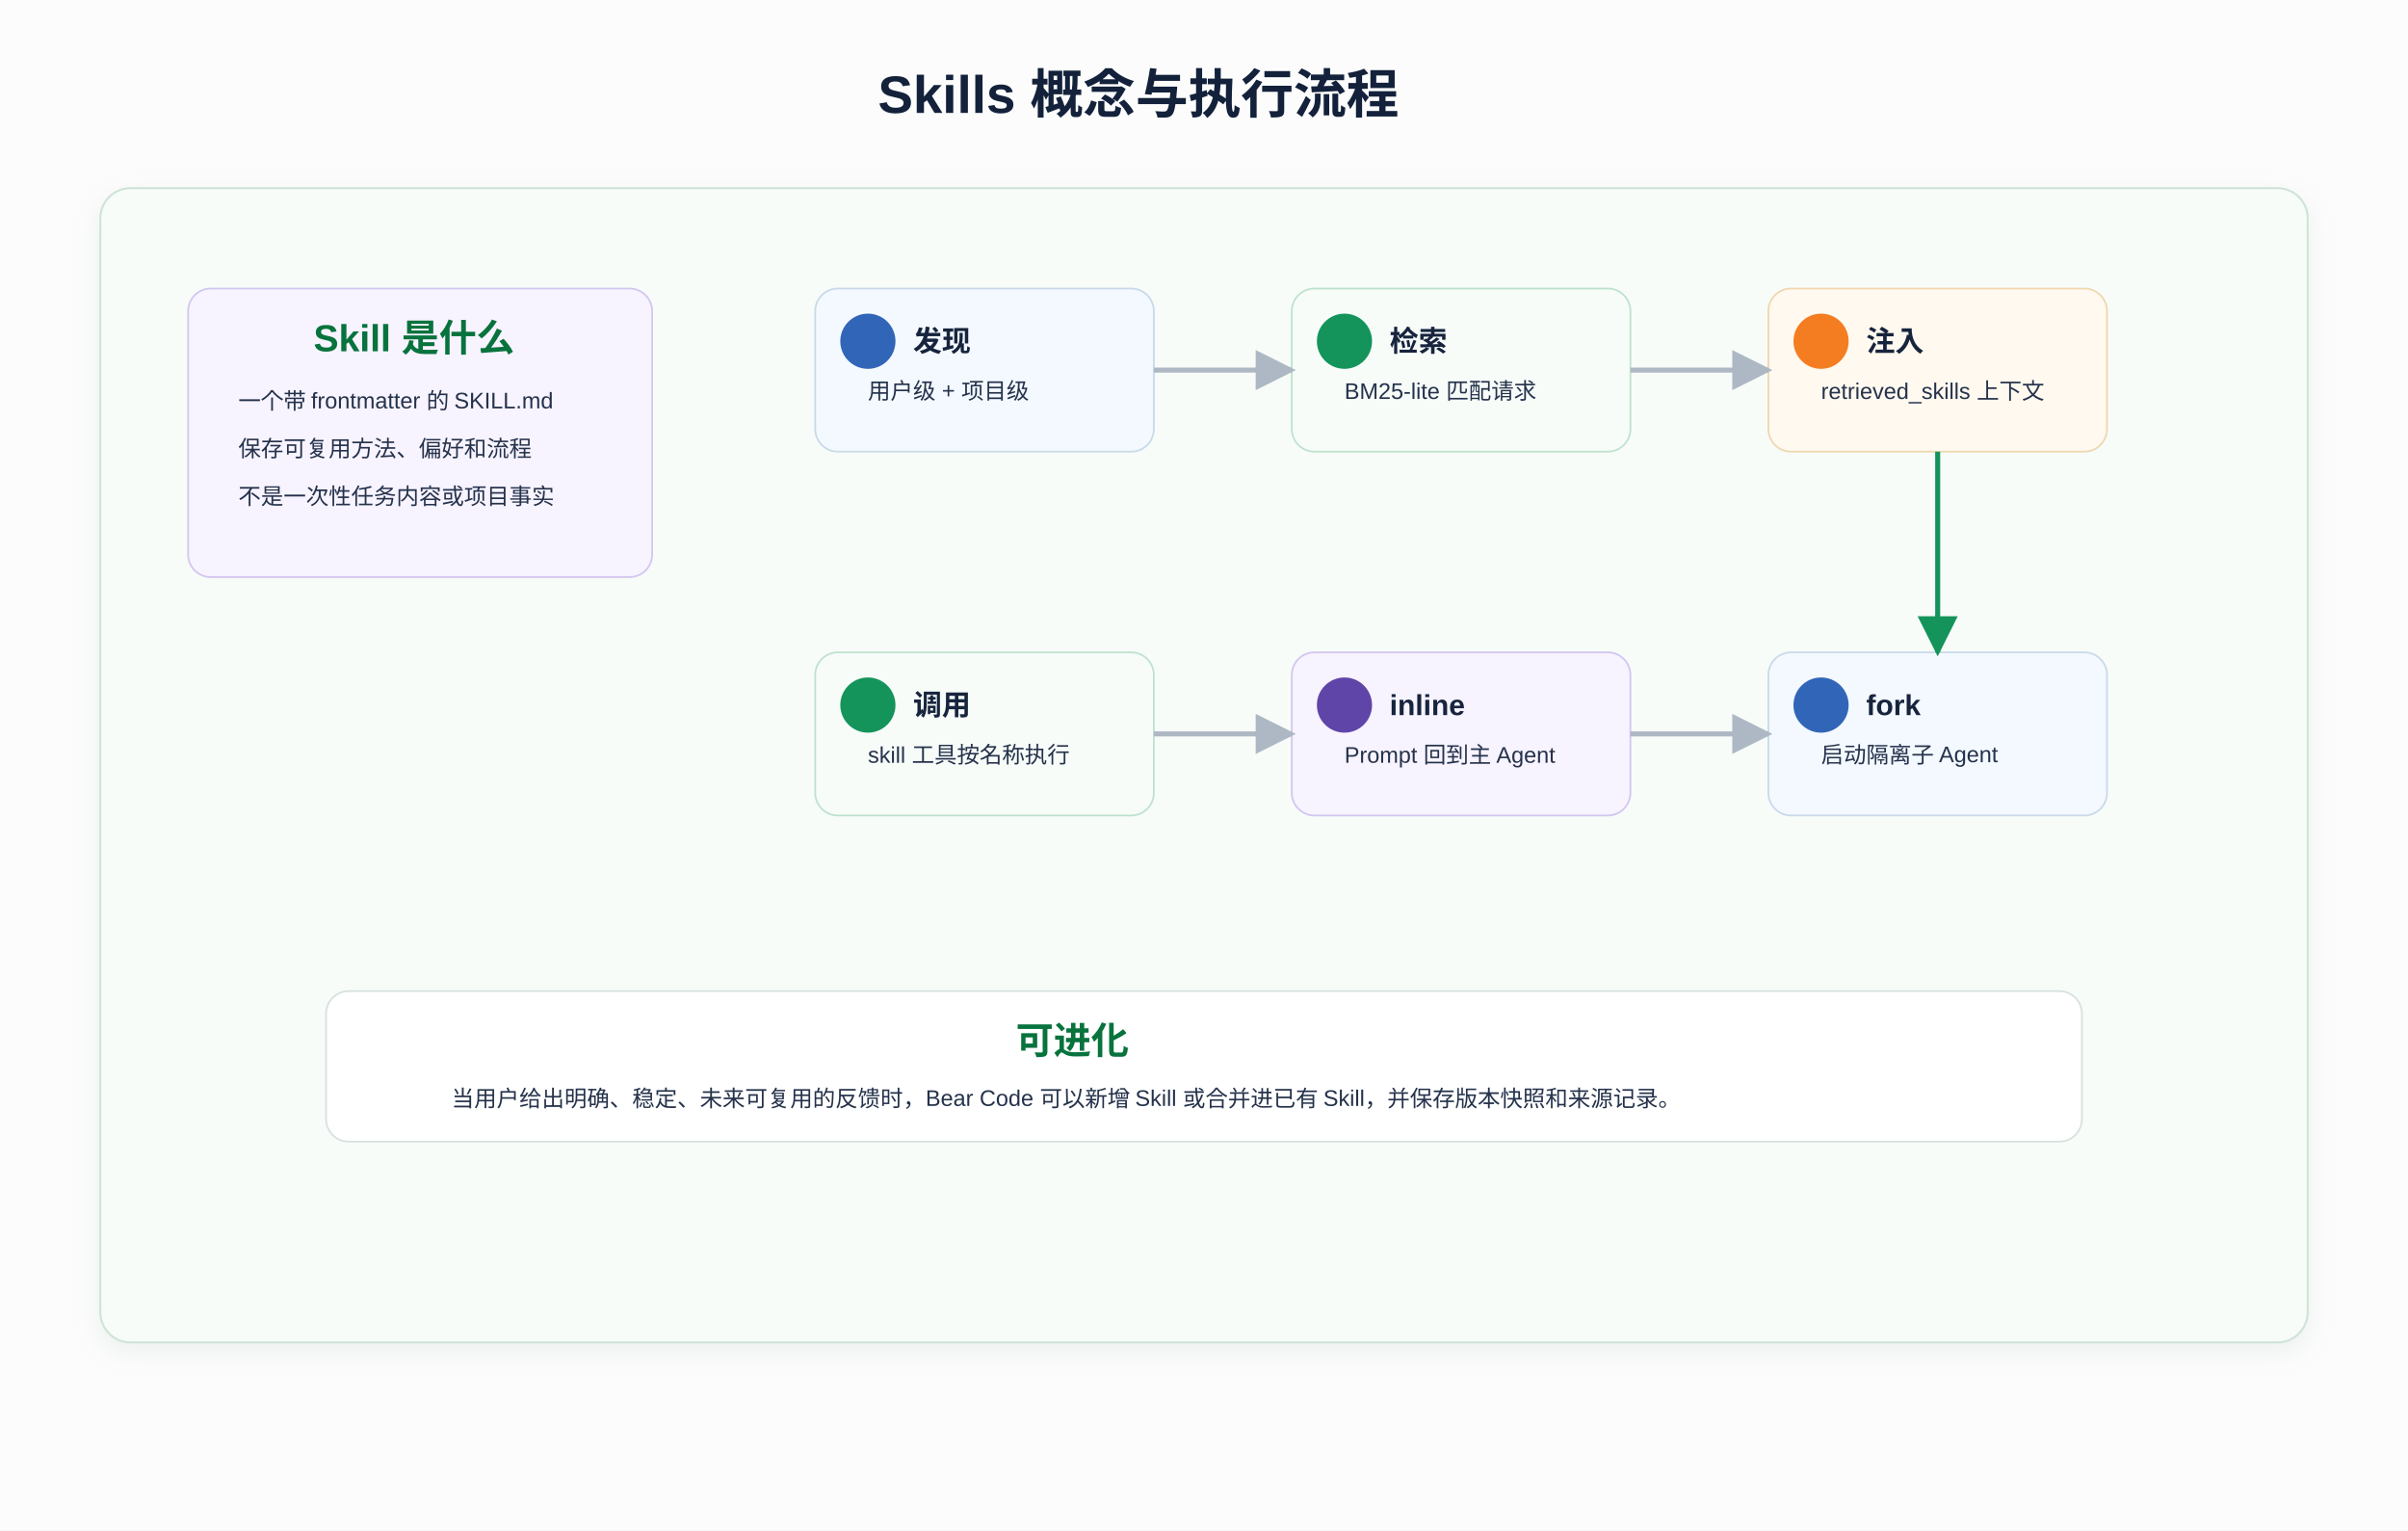
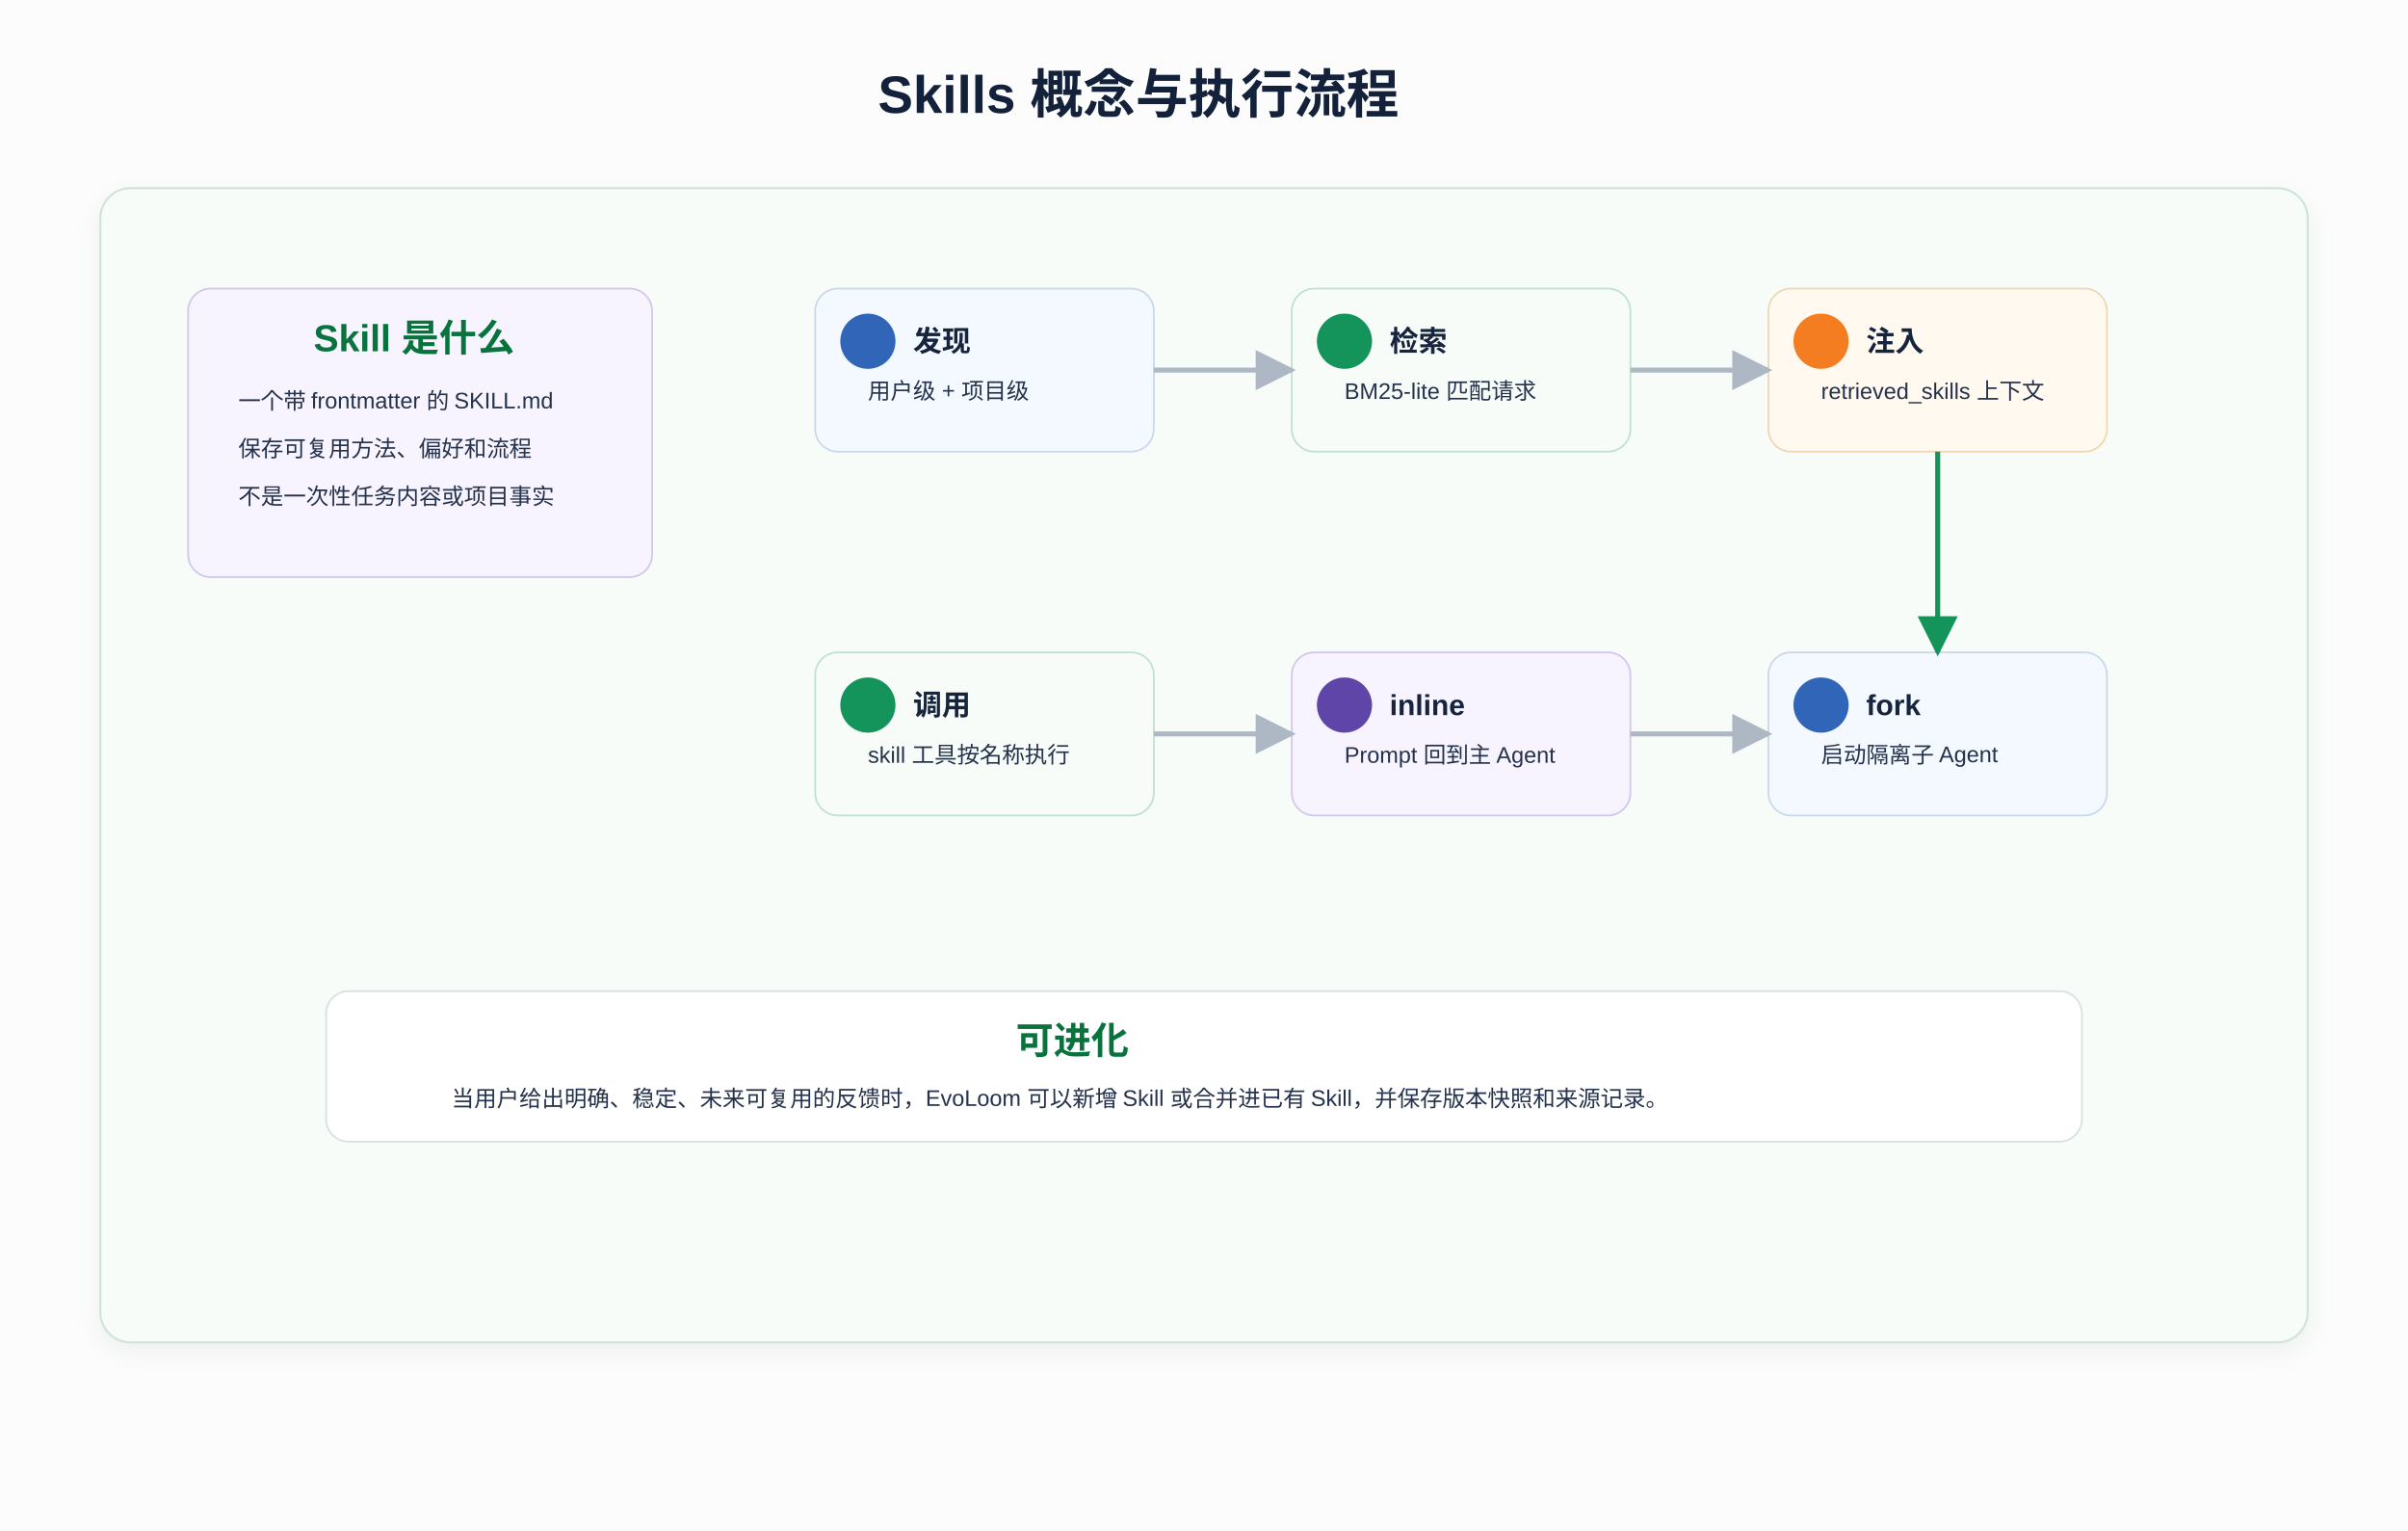
<svg xmlns="http://www.w3.org/2000/svg" width="1920" height="1220" viewBox="0 0 1920 1220">
  <defs>
    <style>
      .bg{fill:#fbfcfb}.panel{fill:#f7fcf9;stroke:#cfe3d7;stroke-width:1.6}.card{fill:#fff;stroke:#d7e1df;stroke-width:1.4}.greenCard{fill:#f7fcf9;stroke:#bfe2ce}.blueCard{fill:#f3f9ff;stroke:#cad9e9}.orangeCard{fill:#fff9ef;stroke:#efd7af}.purpleCard{fill:#f7f3ff;stroke:#d3c6ef}.title{font:800 42px "PingFang SC","Microsoft YaHei",Arial;fill:#13213b}.section{font:800 30px "PingFang SC","Microsoft YaHei",Arial;fill:#08733d}.label{font:800 23px "PingFang SC","Microsoft YaHei",Arial;fill:#17243d}.small{font:500 18px "PingFang SC","Microsoft YaHei",Arial;fill:#25324b}.muted{font:500 16px "PingFang SC","Microsoft YaHei",Arial;fill:#657284}.line{stroke:#aeb8c4;stroke-width:4;fill:none;marker-end:url(#arrow)}.gline{stroke:#14945b;stroke-width:4;fill:none;marker-end:url(#garrow)}.blue{fill:#3165b7}.green{fill:#14945b}.orange{fill:#f47d22}.purple{fill:#6045a9}.shadow{filter:url(#shadow)}
    </style>
    <filter id="shadow" x="-20%" y="-20%" width="140%" height="140%">
      <feDropShadow dx="0" dy="7" stdDeviation="9" flood-color="#d8e1df" flood-opacity=".42" />
    </filter>
    <marker id="arrow" viewBox="0 0 10 10" refX="9" refY="5" markerWidth="8" markerHeight="8" orient="auto">
      <path d="M0 0L10 5L0 10z" fill="#aeb8c4" />
    </marker>
    <marker id="garrow" viewBox="0 0 10 10" refX="9" refY="5" markerWidth="8" markerHeight="8" orient="auto">
      <path d="M0 0L10 5L0 10z" fill="#14945b" />
    </marker>
  </defs>
  <rect class="bg" width="1920" height="1220" />
  <text class="title" x="700" y="90">Skills 概念与执行流程</text>
  <rect class="panel shadow" x="80" y="150" width="1760" height="920" rx="24" />
  <rect class="card purpleCard" x="150" y="230" width="370" height="230" rx="18" />
  <text class="section" x="250" y="280">Skill 是什么</text>
  <text class="small" x="190" y="326">一个带 frontmatter 的 SKILL.md</text>
  <text class="small" x="190" y="364">保存可复用方法、偏好和流程</text>
  <text class="small" x="190" y="402">不是一次性任务内容或项目事实</text>
  <g transform="translate(650,230)">
    <rect class="card blueCard" width="270" height="130" rx="18" />
    <circle class="blue" cx="42" cy="42" r="22" />
    <text class="label" x="78" y="50">发现</text>
    <text class="small" x="42" y="88">用户级 + 项目级</text>
  </g>
  <g transform="translate(1030,230)">
    <rect class="card greenCard" width="270" height="130" rx="18" />
    <circle class="green" cx="42" cy="42" r="22" />
    <text class="label" x="78" y="50">检索</text>
    <text class="small" x="42" y="88">BM25-lite 匹配请求</text>
  </g>
  <g transform="translate(1410,230)">
    <rect class="card orangeCard" width="270" height="130" rx="18" />
    <circle class="orange" cx="42" cy="42" r="22" />
    <text class="label" x="78" y="50">注入</text>
    <text class="small" x="42" y="88">retrieved_skills 上下文</text>
  </g>
  <path class="line" d="M920 295H1030" />
  <path class="line" d="M1300 295H1410" />
  <g transform="translate(650,520)">
    <rect class="card greenCard" width="270" height="130" rx="18" />
    <circle class="green" cx="42" cy="42" r="22" />
    <text class="label" x="78" y="50">调用</text>
    <text class="small" x="42" y="88">skill 工具按名称执行</text>
  </g>
  <g transform="translate(1030,520)">
    <rect class="card purpleCard" width="270" height="130" rx="18" />
    <circle class="purple" cx="42" cy="42" r="22" />
    <text class="label" x="78" y="50">inline</text>
    <text class="small" x="42" y="88">Prompt 回到主 Agent</text>
  </g>
  <g transform="translate(1410,520)">
    <rect class="card blueCard" width="270" height="130" rx="18" />
    <circle class="blue" cx="42" cy="42" r="22" />
    <text class="label" x="78" y="50">fork</text>
    <text class="small" x="42" y="88">启动隔离子 Agent</text>
  </g>
  <path class="gline" d="M1545 360V520" />
  <path class="line" d="M920 585H1030" />
  <path class="line" d="M1300 585H1410" />
  <rect class="card" x="260" y="790" width="1400" height="120" rx="18" />
  <text class="section" x="810" y="840">可进化</text>
-   <text class="small" x="360" y="882">当用户给出明确、稳定、未来可复用的反馈时，Bear Code 可以新增 Skill 或合并进已有 Skill，并保存版本快照和来源记录。</text>
+   <text class="small" x="360" y="882">当用户给出明确、稳定、未来可复用的反馈时，EvoLoom 可以新增 Skill 或合并进已有 Skill，并保存版本快照和来源记录。</text>
</svg>
